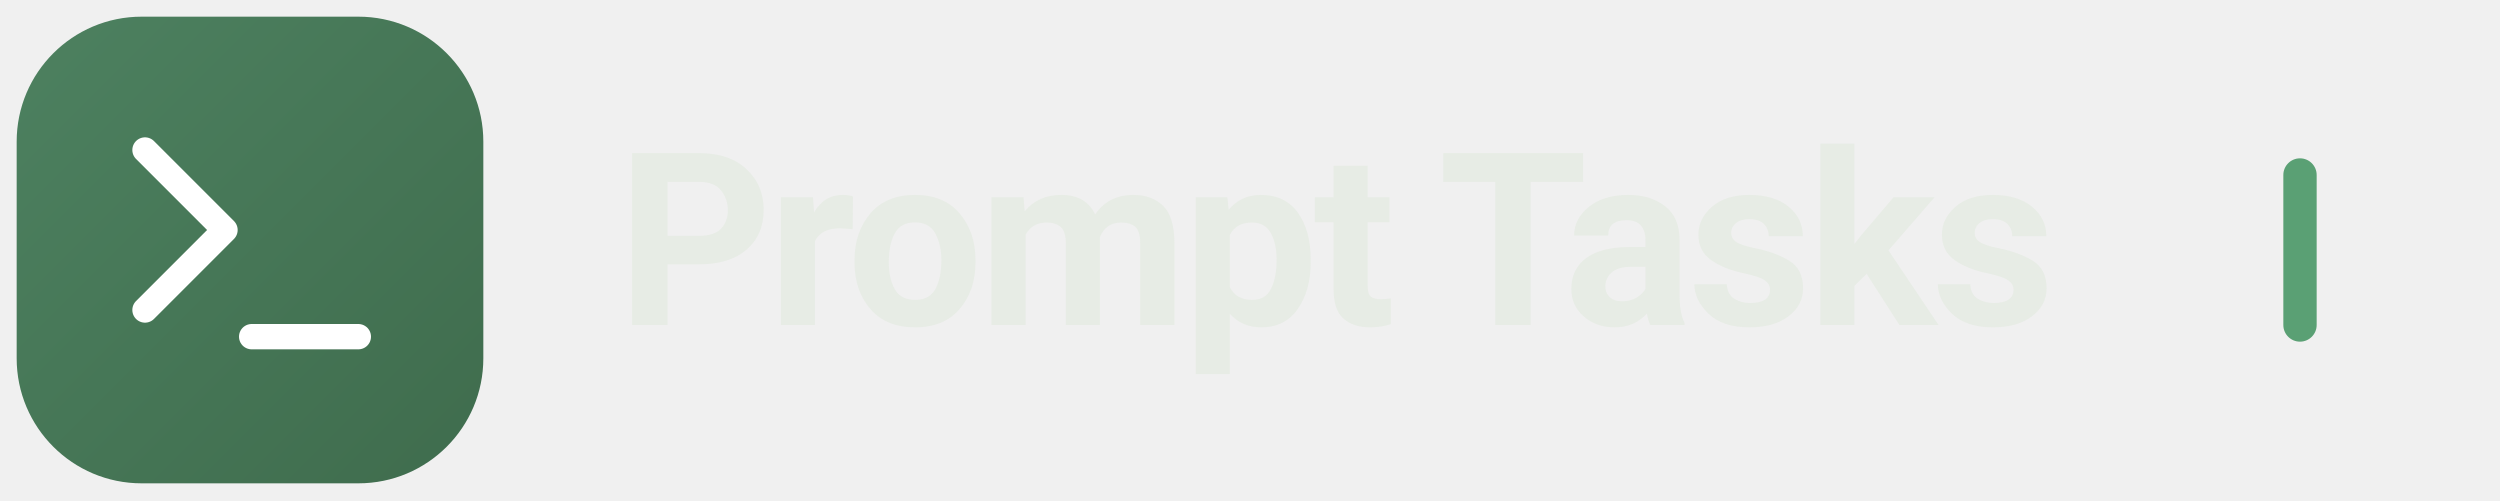
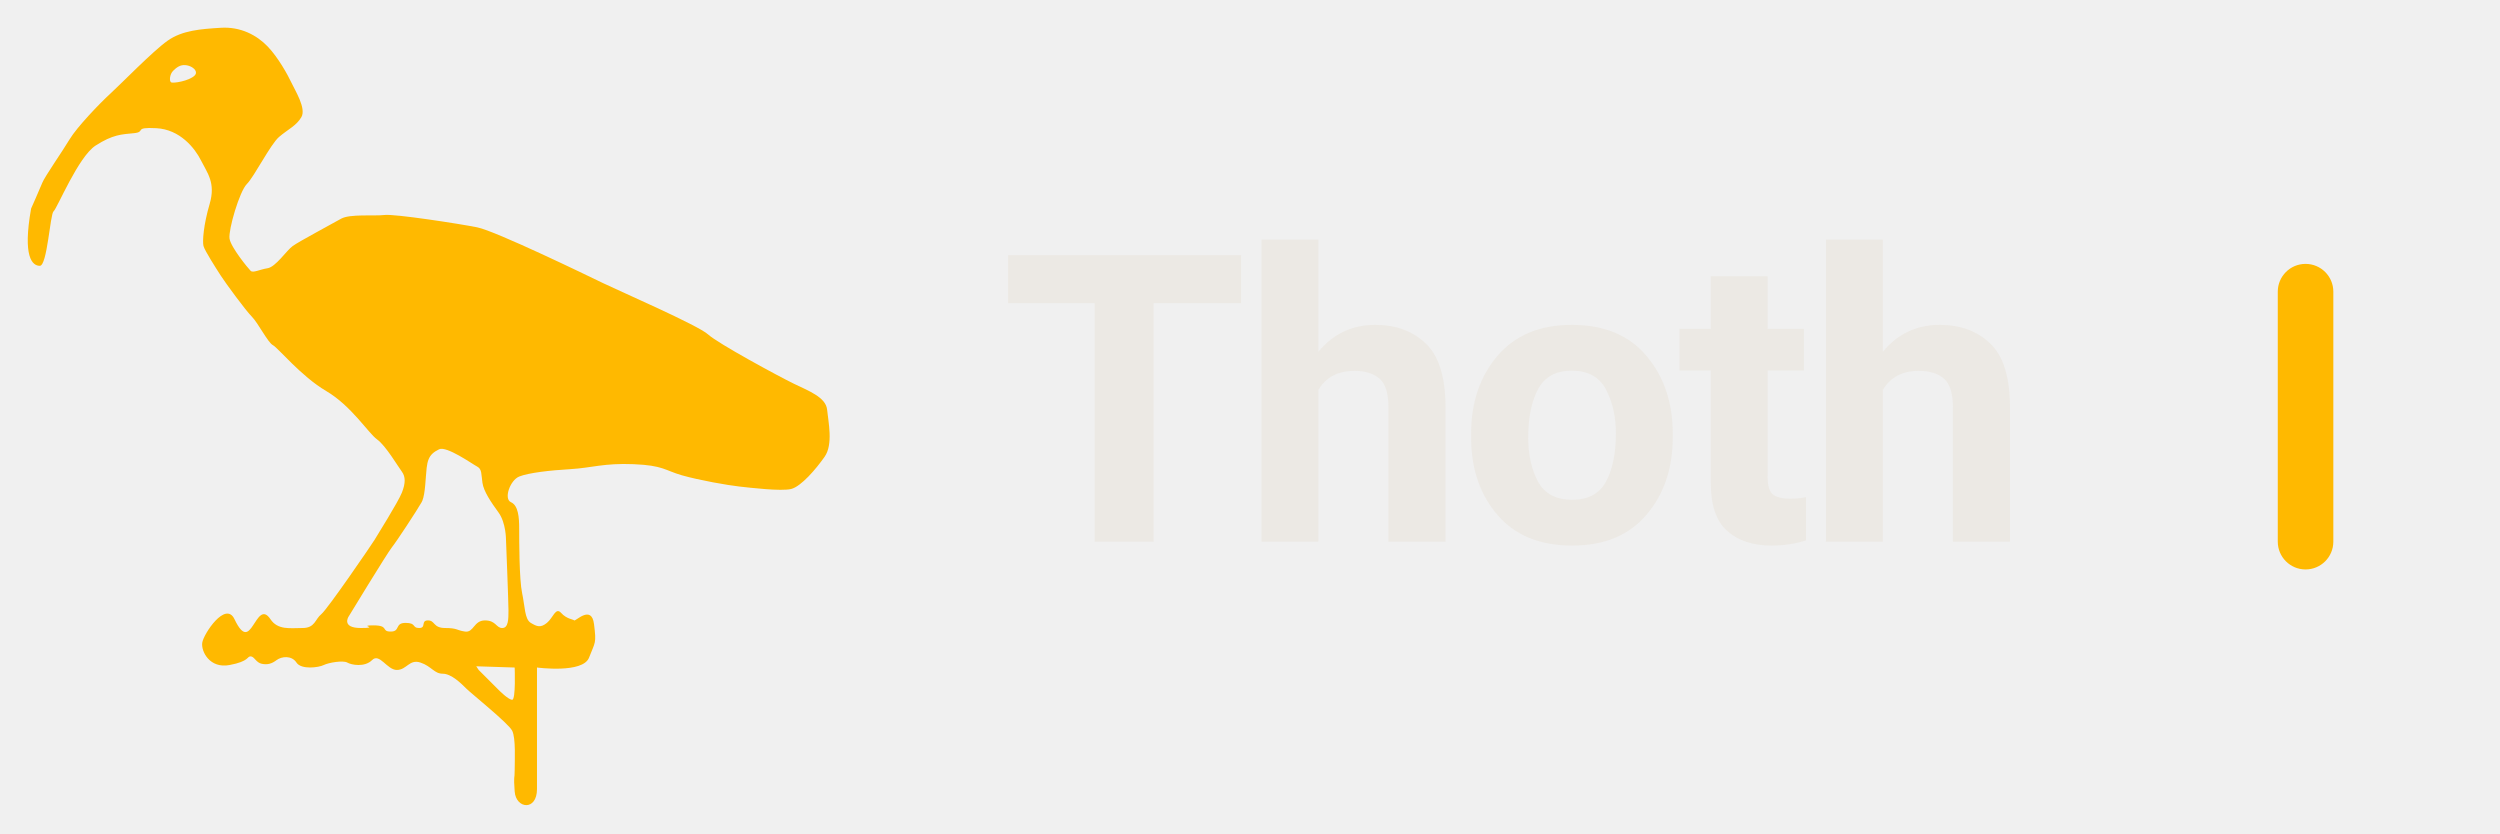
- <svg xmlns="http://www.w3.org/2000/svg" width="300" height="60" viewBox="0 0 300 60" fill="none" role="img" aria-label="Prompt Tasks">
-   <defs>
-     <linearGradient id="pt-badge-dark" x1="0" y1="0" x2="1" y2="1">
-       <stop offset="0" stop-color="#4d8160" />
-       <stop offset="1" stop-color="#3f6c4d" />
-     </linearGradient>
-   </defs>
-   <rect x="2" y="2" width="56" height="56" rx="15" fill="url(#pt-badge-dark)" />
-   <g transform="translate(11 10) scale(1.6)" stroke="#ffffff" stroke-width="1.9" stroke-linecap="round" stroke-linejoin="round" fill="none">
-     <polyline points="4,17 10,11 4,5" />
-     <line x1="12" y1="19" x2="20" y2="19" />
+ <svg xmlns="http://www.w3.org/2000/svg" width="180" height="60" viewBox="0 0 180 60" fill="none" role="img" aria-label="Thoth">
+   <g transform="translate(2 2) scale(0.302)">
+     <path fill="#FFB900" d="M190.569 91.041c-.295-2.956-4.414-4.477-7.98-6.208s-18.051-9.568-20.405-11.73-21.393-10.459-25.027-12.223-25.624-12.424-30-13.301-19.746-3.241-22.111-2.946-8.276-.295-10.346.887-10.029 5.424-11.528 6.503-4.05 5.002-6.016 5.309-3.444 1.194-4.035.603-4.729-5.616-5.025-7.685 2.364-11.232 4.138-13.006 5.617-9.459 7.686-11.232 4.138-2.661 5.32-4.729-1.499-6.311-2.375-8.18-3.153-6.03-5.709-8.679S50.757-.295 46.028 0s-9.186.589-12.722 3.103-11.021 10.22-13.585 12.563-7.98 7.981-9.754 10.937-5.912 8.867-6.504 10.345S.792 43.102.792 43.102c-2.059 11.581.306 13.65 2.08 13.65S5.324 44.39 6.156 43.746 12.035 30.74 16.173 28.08s6.207-2.66 9.163-2.956-.295-1.479 5.321-1.183 9.163 4.73 10.641 7.686 3.547 5.32 2.069 10.345-1.751 8.971-1.478 10.05 3.01 5.342 4.138 7.094 5.912 8.276 7.39 9.754 3.843 6.208 5.025 6.799 6.707 7.411 12.71 10.937 10.049 10.049 12.119 11.528 5.025 6.503 5.912 7.686.908 2.766 0 5.024-5.891 10.207-6.503 11.232-11.232 16.553-12.71 17.735-1.478 3.29-4.444 3.29-5.901.553-7.675-2.107-2.956-.296-4.138 1.478-2.311 2.978-4.434-1.478-7.39 3.547-7.686 5.616 1.773 6.207 6.503 5.32 4.138-2.069 5.025-2.069 1.287 1.498 2.661 1.773 2.364 0 3.547-.887 3.569-1.17 4.729.592 5.321 1.182 6.503.591 4.638-1.161 5.616-.591 4.138 1.182 5.912-.592 3.547 2.354 5.901 2.354 2.967-2.648 5.627-1.762 3.251 2.66 5.32 2.66 4.434 2.364 5.616 3.547 10.05 8.276 10.937 10.05.592 7.095.592 9.459-.295.886 0 5.024 5.32 4.729 5.32-.591V152.52s10.938 1.479 12.415-2.364 1.772-3.251 1.182-7.98-4.435-.591-4.729-.887-1.793-.316-3.113-1.784-1.892 1.154-3.39 2.375-2.363.887-3.842 0-1.37-3.821-2.069-7.094-.699-12.71-.699-15.381-.205-5.523-1.97-6.304-.207-5.232 1.97-6.11 7.201-1.47 12.227-1.765 7.98-1.477 15.075-1.182 7.391 1.478 11.528 2.66 10.937 2.364 13.597 2.66 10.051 1.182 12.415.591 5.911-4.729 7.98-7.685.885-8.273.59-11.229zM39.793 11.374c-1.302 1.309-5.141 1.93-5.623 1.629-.482-.301-.333-1.923.468-2.728.8-.806 1.332-1.045 1.332-1.045 1.994-1.122 5.126.834 3.823 2.144zm76.289 141.148s.295 7.686-.592 7.686-2.955-2.069-3.251-2.364-4.739-4.741-4.739-4.741l-.581-.875 9.163.294zm-1.478-13.596c0 2.069-.018 4.177-1.488 4.177s-1.467-1.812-4.128-1.812-2.66 2.955-4.729 2.66-1.792-.849-4.739-.849-2.363-1.831-4.129-1.812-.317 1.812-2.08 1.812-.581-1.221-3.241-1.221-1.183 2.069-3.547 2.069-.295-1.479-4.138-1.479 1.751.63-2.967.63-2.945-2.699-2.945-2.699 9.163-15.074 10.346-16.553c.557-.696 1.967-2.771 3.395-4.936 1.602-2.43 3.226-4.974 3.689-5.812.062-.111.119-.234.173-.367.708-1.763.746-5.329 1.02-7.803.188-1.694.616-2.669 1.36-3.382.424-.407.952-.729 1.596-1.052 1.774-.887 7.981 3.547 9.105 4.128s.944 1.783 1.24 3.853 2.049 4.623 3.843 7.094 1.773 6.503 1.773 6.503.591 14.781.591 16.851z" />
  </g>
-   <text x="74" y="39" font-family="'Geist','Segoe UI',system-ui,-apple-system,Roboto,Arial,sans-serif" font-size="29" font-weight="700" letter-spacing="-0.6" textLength="194" lengthAdjust="spacing" fill="#e7ece5">Prompt Tasks</text>
-   <rect x="274" y="19" width="4" height="22" rx="2" fill="#5aa074">
+   <text x="72" y="39" font-family="'Geist','Segoe UI',system-ui,-apple-system,Roboto,Arial,sans-serif" font-size="29" font-weight="700" letter-spacing="-0.6" textLength="84" lengthAdjust="spacing" fill="#ece9e4">Thoth</text>
+   <rect x="164" y="19" width="4" height="22" rx="2" fill="#ffb900">
    <animate attributeName="opacity" values="1;1;0;0" keyTimes="0;0.49;0.5;1" dur="1.1s" repeatCount="indefinite" />
  </rect>
</svg>
